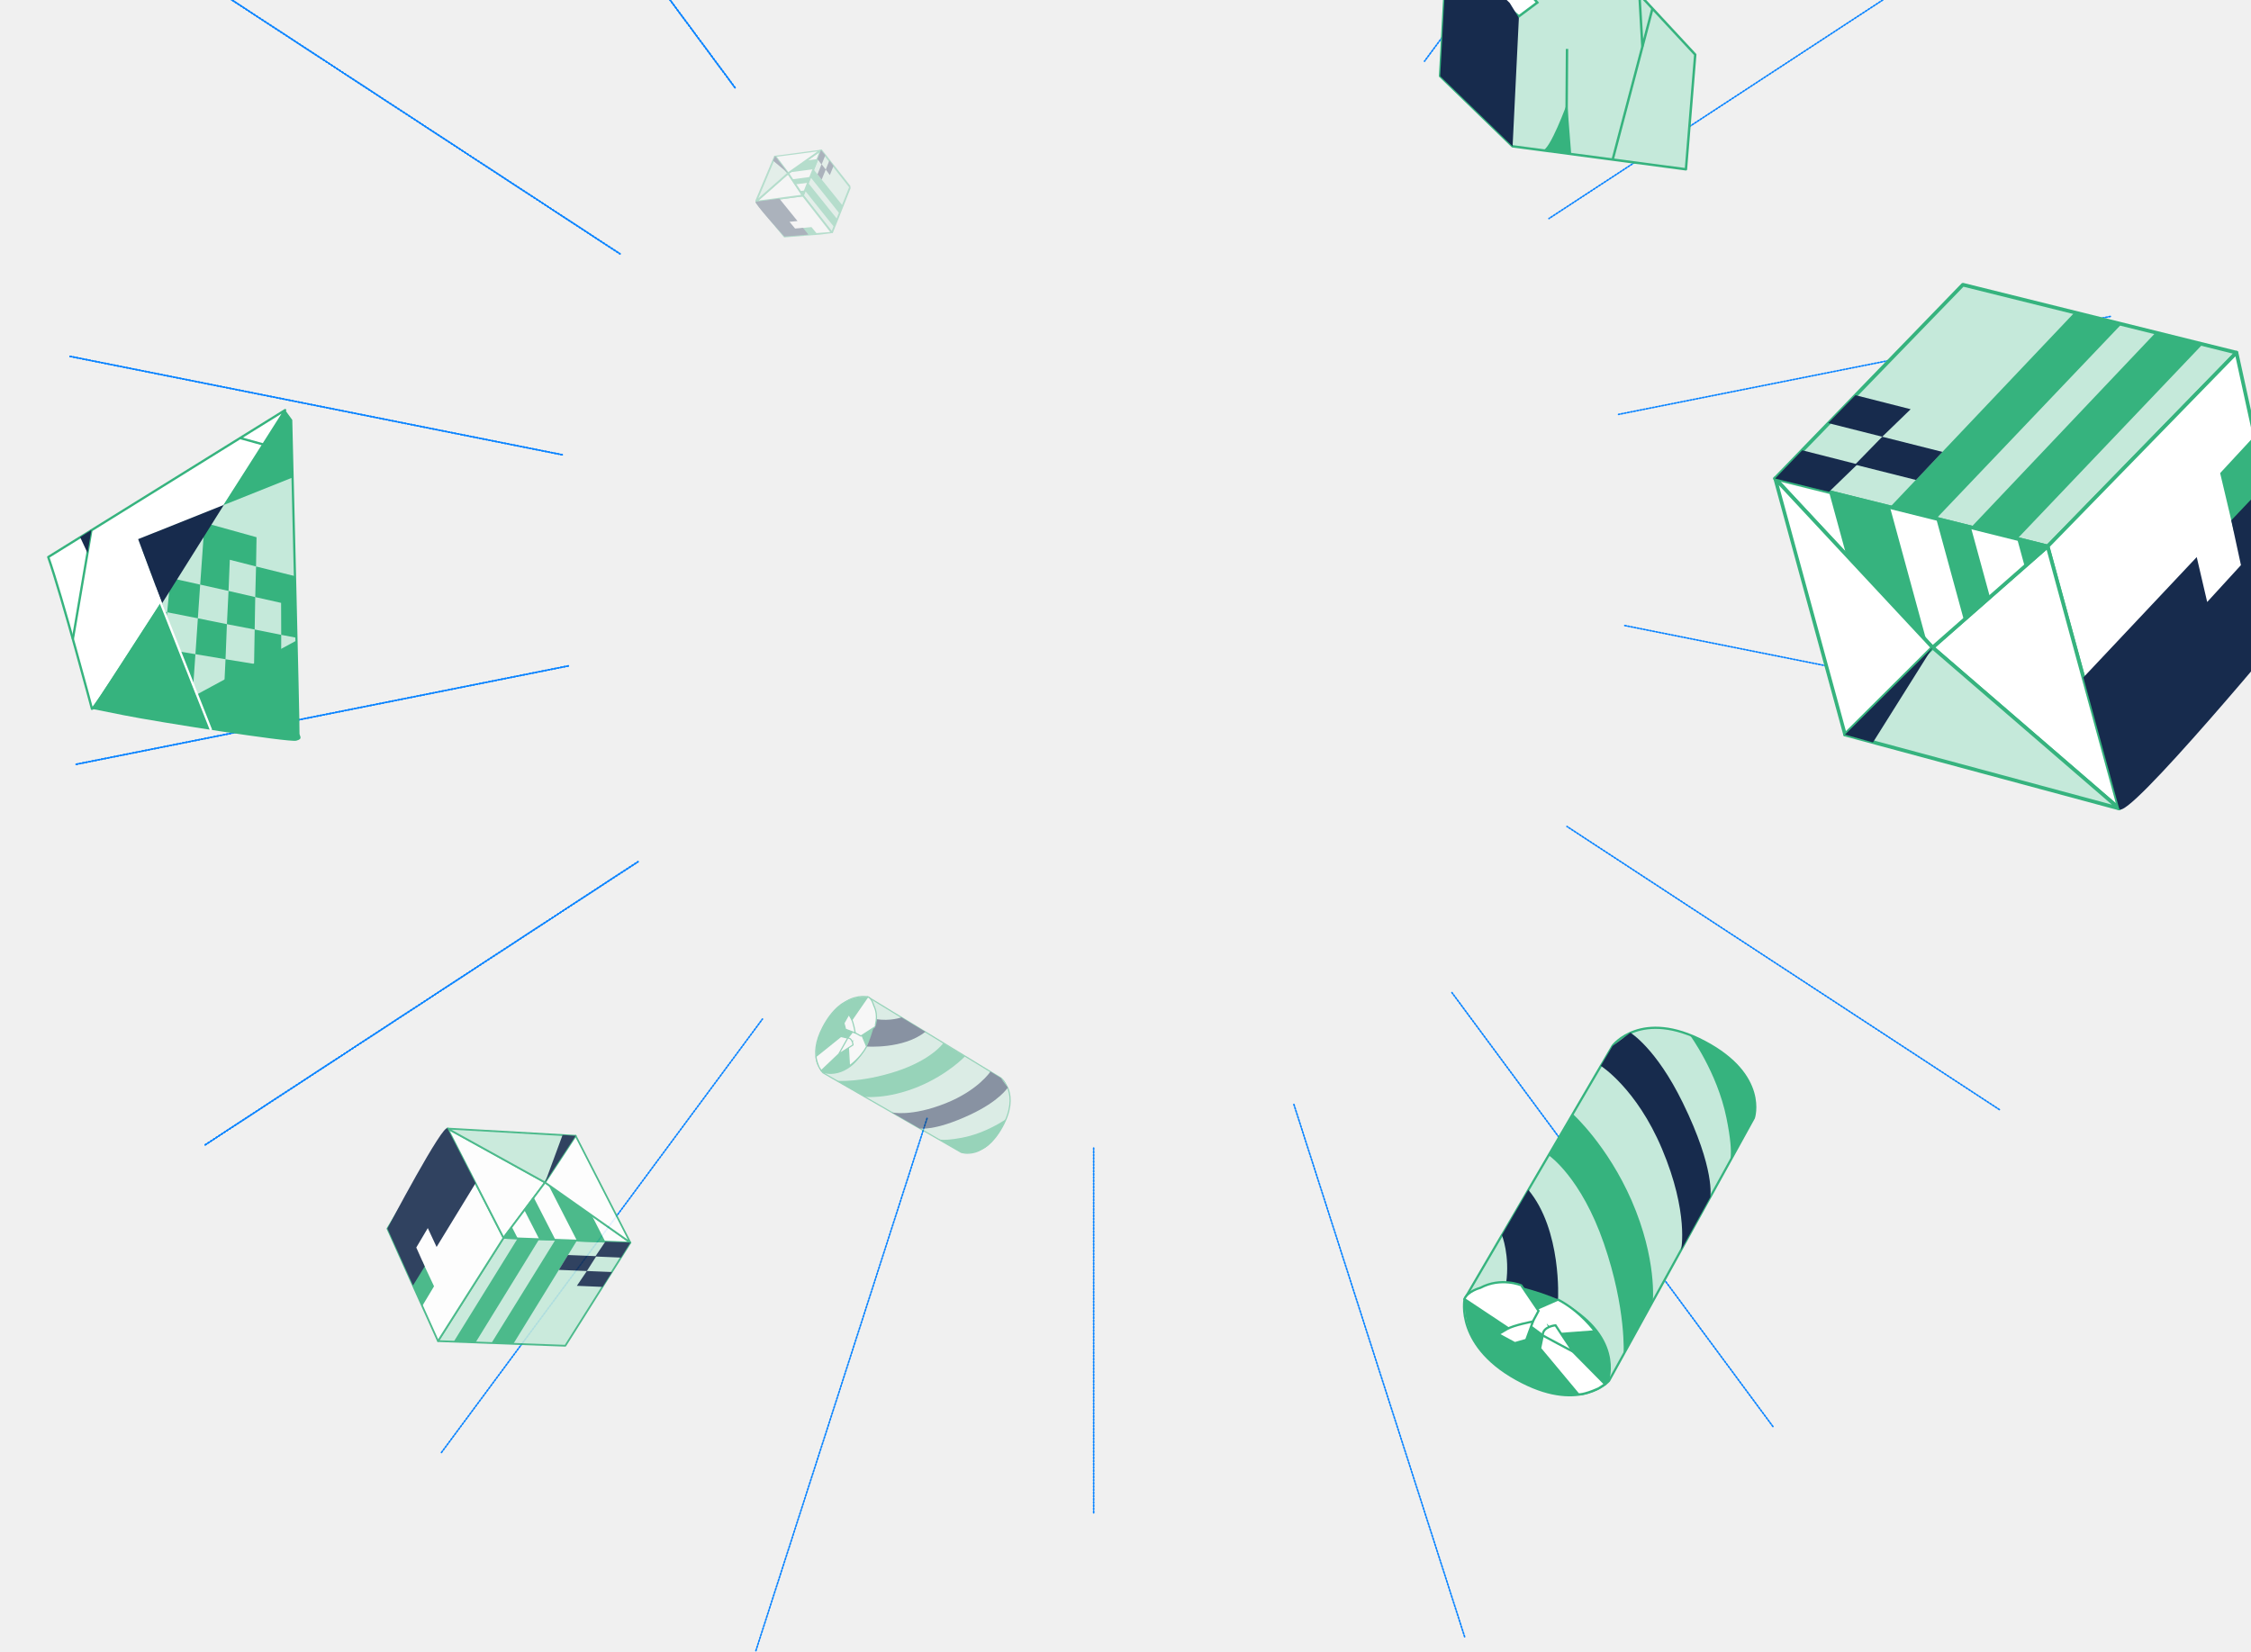
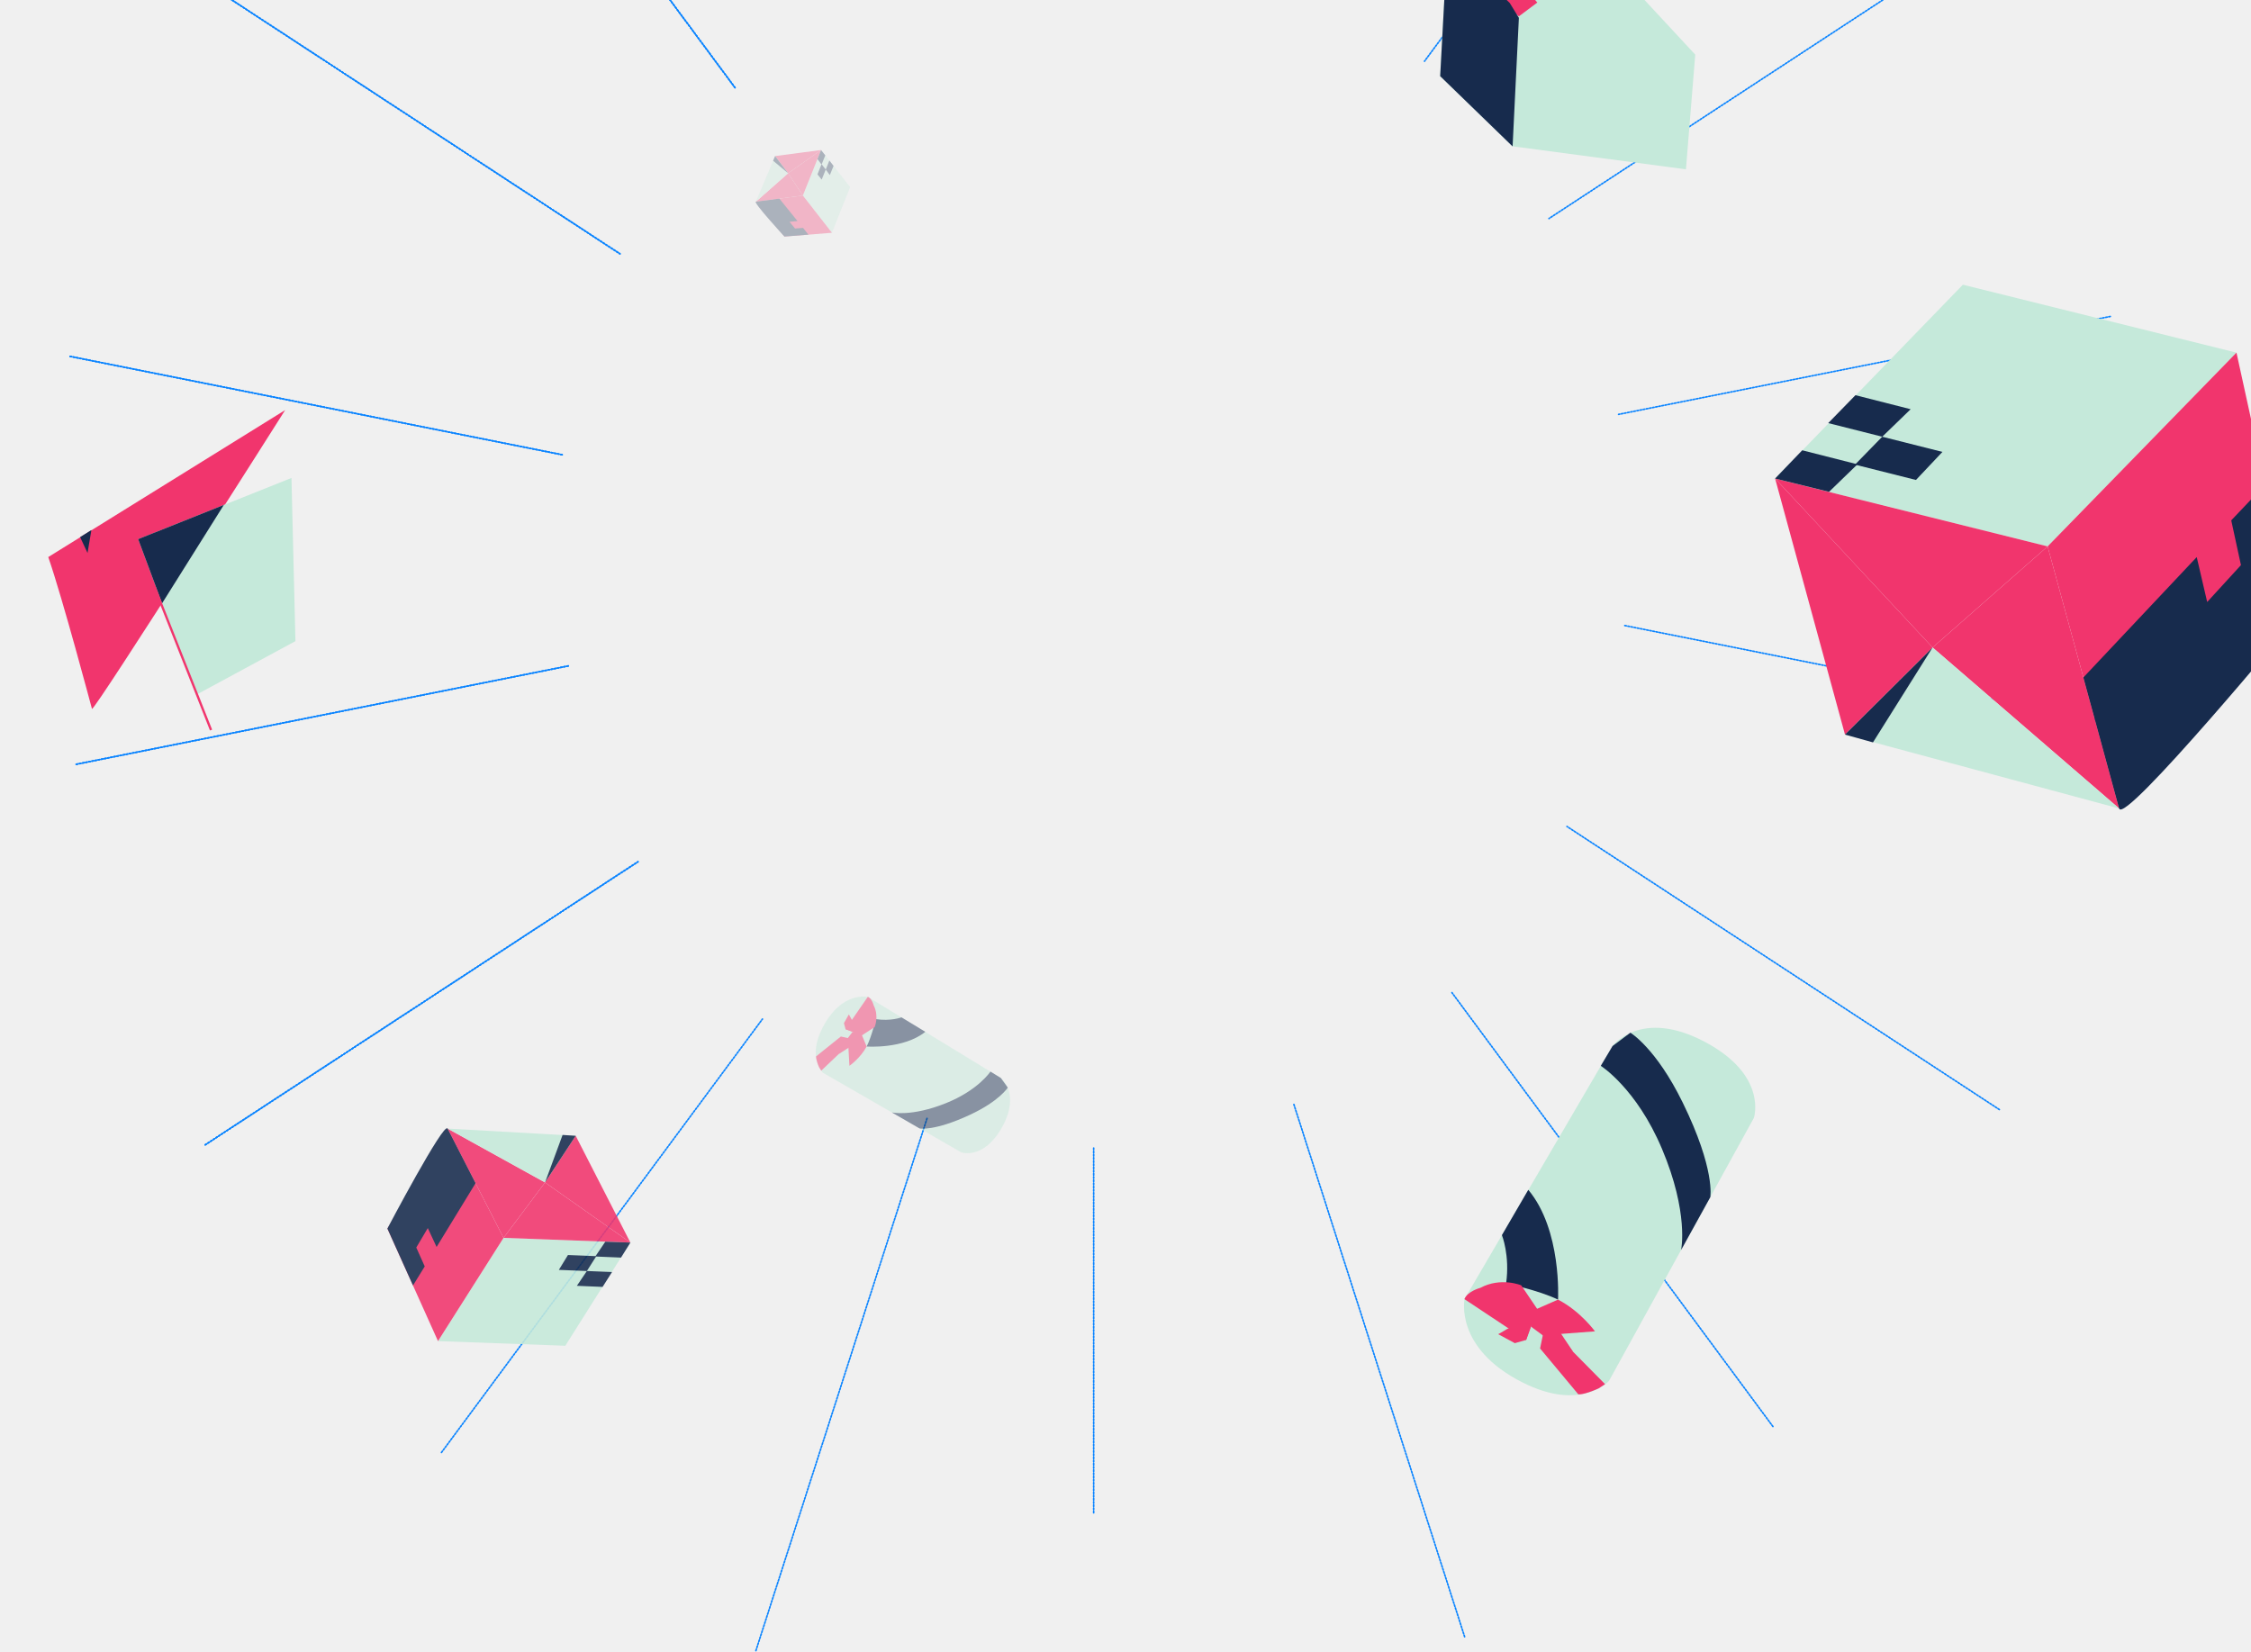
<svg xmlns="http://www.w3.org/2000/svg" width="1413" height="1037" viewBox="0 0 1413 1037" fill="none">
  <path d="M128.813 718.732L400.472 541.011" stroke="#0a84ff" stroke-miterlimit="10" stroke-linecap="round" stroke-dasharray="1 1" />
  <path d="M47.855 479.828L356.78 418.062" stroke="#0a84ff" stroke-miterlimit="10" stroke-linecap="round" stroke-dasharray="1 1" />
  <path d="M44 223.734L352.925 285.5" stroke="#0a84ff" stroke-miterlimit="10" stroke-linecap="round" stroke-dasharray="1 1" />
  <path d="M117.503 -18.375L389.163 159.347" stroke="#0a84ff" stroke-miterlimit="10" stroke-linecap="round" stroke-dasharray="1 1" />
  <path d="M259.63 -217.365L461.383 55.044" stroke="#0a84ff" stroke-miterlimit="10" stroke-linecap="round" stroke-dasharray="1 1" />
  <path d="M1095.68 -233.681L894.188 38.437" stroke="#0a84ff" stroke-miterlimit="10" stroke-linecap="round" stroke-dasharray="1 1" />
  <path d="M1243.72 -40.518L972.318 137.204" stroke="#0a84ff" stroke-miterlimit="10" stroke-linecap="round" stroke-dasharray="1 1" />
  <path d="M1324.68 198.679L1016.01 260.153" stroke="#0a84ff" stroke-miterlimit="10" stroke-linecap="round" stroke-dasharray="1 1" />
  <path d="M1328.79 454.48L1019.87 392.715" stroke="#0a84ff" stroke-miterlimit="10" stroke-linecap="round" stroke-dasharray="1 1" />
  <path d="M1255.03 696.59L983.627 518.868" stroke="#0a84ff" stroke-miterlimit="10" stroke-linecap="round" stroke-dasharray="1 1" />
  <path d="M1112.9 895.579L911.409 623.17" stroke="#0a84ff" stroke-miterlimit="10" stroke-linecap="round" stroke-dasharray="1 1" />
  <path d="M919.374 1027.56L812.201 693.385" stroke="#0a84ff" stroke-miterlimit="10" stroke-linecap="round" stroke-dasharray="1 1" />
  <path d="M686.524 949.771L686.524 720.771" stroke="#0a84ff" stroke-miterlimit="10" stroke-linecap="round" stroke-dasharray="1 1" />
  <path d="M474.491 1036.3L581.921 702.125" stroke="#0a84ff" stroke-miterlimit="10" stroke-linecap="round" stroke-dasharray="1 1" />
  <path d="M277.107 911.895L478.602 639.777" stroke="#0a84ff" stroke-miterlimit="10" stroke-linecap="round" stroke-dasharray="1 1" />
  <path d="M128.813 718.732L400.472 541.011" stroke="#0a84ff" stroke-miterlimit="10" stroke-linecap="round" stroke-dasharray="1 1" />
  <path d="M47.855 479.828L356.78 418.062" stroke="#0a84ff" stroke-miterlimit="10" stroke-linecap="round" stroke-dasharray="1 1" />
  <path d="M44 223.734L352.925 285.5" stroke="#0a84ff" stroke-miterlimit="10" stroke-linecap="round" stroke-dasharray="1 1" />
  <path d="M117.503 -18.375L389.163 159.347" stroke="#0a84ff" stroke-miterlimit="10" stroke-linecap="round" stroke-dasharray="1 1" />
  <path d="M259.63 -217.365L461.383 55.044" stroke="#0a84ff" stroke-miterlimit="10" stroke-linecap="round" stroke-dasharray="1 1" />
  <g clip-path="url(#clip0_34_2069)">
-     <path d="M1114.27 300.424L1232.14 178.735L1403.88 221.388L1285.33 343.039L1114.27 300.424Z" fill="#C5E9DA" stroke="#36B37E" stroke-width="2.291" stroke-miterlimit="10" stroke-linejoin="round" />
-     <path d="M1285.33 343.039L1403.88 221.388L1440.51 388.633L1330.23 507.573L1285.33 343.039Z" fill="white" stroke="#36B37E" stroke-width="2.291" stroke-miterlimit="10" stroke-linejoin="round" />
-     <path d="M1285.33 343.038L1213.12 406.489L1330.23 507.572L1285.33 343.038Z" fill="white" stroke="#36B37E" stroke-width="2.291" stroke-miterlimit="10" stroke-linejoin="round" />
-     <path d="M1213.12 406.49L1114.27 300.424L1285.33 343.039L1213.12 406.49Z" fill="white" stroke="#36B37E" stroke-width="2.291" stroke-miterlimit="10" stroke-linejoin="round" />
-     <path d="M1330.23 507.573L1158.14 461.18L1213.12 406.49L1330.23 507.573Z" fill="#C5E9DA" stroke="#36B37E" stroke-width="2.291" stroke-miterlimit="10" stroke-linejoin="round" />
-     <path d="M1114.27 300.424L1158.14 461.18L1213.12 406.49L1114.27 300.424Z" fill="white" stroke="#36B37E" stroke-width="2.291" stroke-miterlimit="10" stroke-linejoin="round" />
+     <path d="M1114.27 300.424L1232.14 178.735L1403.88 221.388L1285.33 343.039L1114.27 300.424Z" fill="#C5E9DA" stroke="##00ddff" stroke-width="2.291" stroke-miterlimit="10" stroke-linejoin="round" />
+     <path d="M1285.33 343.039L1403.88 221.388L1440.51 388.633L1330.23 507.573L1285.33 343.039Z" fill="#f1356d" stroke="##00ddff" stroke-width="2.291" stroke-miterlimit="10" stroke-linejoin="round" />
+     <path d="M1285.33 343.038L1213.12 406.489L1330.23 507.572L1285.33 343.038Z" fill="#f1356d" stroke="##00ddff" stroke-width="2.291" stroke-miterlimit="10" stroke-linejoin="round" />
+     <path d="M1213.12 406.49L1114.27 300.424L1285.33 343.039L1213.12 406.49Z" fill="#f1356d" stroke="##00ddff" stroke-width="2.291" stroke-miterlimit="10" stroke-linejoin="round" />
+     <path d="M1330.23 507.573L1158.14 461.18L1213.12 406.49L1330.23 507.573Z" fill="#C5E9DA" stroke="##00ddff" stroke-width="2.291" stroke-miterlimit="10" stroke-linejoin="round" />
+     <path d="M1114.27 300.424L1158.14 461.18L1213.12 406.49L1114.27 300.424Z" fill="#f1356d" stroke="##00ddff" stroke-width="2.291" stroke-miterlimit="10" stroke-linejoin="round" />
    <path d="M1249.12 374.792L1270.98 355.747L1249.12 374.792Z" fill="#644DF2" />
-     <path d="M1266.23 338.329L1270.98 355.748L1285.33 343.039L1266.23 338.329Z" fill="#36B37E" />
-     <path d="M1266.23 338.329L1382.61 216.145L1353.11 208.861L1237.21 331.141L1266.23 338.329Z" fill="#36B37E" />
-     <path d="M1215.4 325.592L1331.78 203.408L1302.28 196.124L1186.38 318.404L1215.4 325.592Z" fill="#36B37E" />
-     <path d="M1215.4 325.592L1233.04 390.23L1249.12 374.792L1237.21 331.14L1215.4 325.592Z" fill="#36B37E" />
-     <path d="M1186.38 318.404L1209.28 402.35L1158.89 348.23L1148.12 308.775L1186.38 318.404Z" fill="#36B37E" />
+     <path d="M1266.23 338.329L1270.98 355.748L1285.33 343.039L1266.23 338.329Z" fill="##00ddff" />
+     <path d="M1266.23 338.329L1382.61 216.145L1353.11 208.861L1237.21 331.141L1266.23 338.329Z" fill="##00ddff" />
+     <path d="M1215.4 325.592L1331.78 203.408L1302.28 196.124L1186.38 318.404L1215.4 325.592Z" fill="##00ddff" />
+     <path d="M1215.4 325.592L1233.04 390.23L1249.12 374.792L1237.21 331.14L1215.4 325.592Z" fill="##00ddff" />
+     <path d="M1186.38 318.404L1209.28 402.35L1158.89 348.23L1148.12 308.775L1186.38 318.404Z" fill="##00ddff" />
    <path d="M1148.12 308.775L1165.96 291.506L1131.31 282.697L1114.27 300.424L1148.12 308.775Z" fill="#172B4D" />
    <path d="M1202.69 301.326L1219.3 283.713L1181.52 274.179L1164.43 291.697L1202.69 301.326Z" fill="#172B4D" />
    <path d="M1181.52 274.179L1199.36 256.909L1164.71 248.1L1147.62 265.618L1181.52 274.179Z" fill="#172B4D" />
    <path d="M1208.52 411.127L1213.12 406.49L1175.71 466.081L1158.14 461.18L1208.52 411.127Z" fill="#172B4D" />
-     <path d="M1415.4 273.492L1393.63 297.021L1402.45 334.301L1423.65 311.154L1415.4 273.492Z" fill="#36B37E" />
+     <path d="M1415.4 273.492L1393.63 297.021L1402.45 334.301L1423.65 311.154L1415.4 273.492Z" fill="##00ddff" />
    <path d="M1400.6 326.688L1406.69 354.791L1385.5 377.938L1378.93 349.739L1307.78 425.305C1307.78 425.305 1327.25 496.659 1330.23 507.572C1333.2 518.485 1440.56 388.842 1440.56 388.842L1421.97 304.171L1400.6 326.688Z" fill="#172B4D" />
  </g>
  <g opacity="0.88">
    <g clip-path="url(#clip1_34_2069)">
-       <path d="M395.707 780.102L354.867 844.873L274.941 841.953L316.087 777.135L395.707 780.102Z" fill="#C5E9DA" stroke="#36B37E" stroke-width="1.113" stroke-miterlimit="10" stroke-linejoin="round" />
-       <path d="M316.088 777.134L274.941 841.953L243.213 771.376L280.949 708.525L316.088 777.134Z" fill="white" stroke="#36B37E" stroke-width="1.113" stroke-miterlimit="10" stroke-linejoin="round" />
-       <path d="M316.088 777.134L342.135 742.364L280.949 708.525L316.088 777.134Z" fill="white" stroke="#36B37E" stroke-width="1.113" stroke-miterlimit="10" stroke-linejoin="round" />
-       <path d="M342.135 742.364L395.707 780.102L316.088 777.134L342.135 742.364Z" fill="white" stroke="#36B37E" stroke-width="1.113" stroke-miterlimit="10" stroke-linejoin="round" />
-       <path d="M280.949 708.525L361.375 713.068L342.135 742.364L280.949 708.525Z" fill="#C5E9DA" stroke="#36B37E" stroke-width="1.113" stroke-miterlimit="10" stroke-linejoin="round" />
-       <path d="M395.707 780.102L361.375 713.068L342.135 742.364L395.707 780.102Z" fill="white" stroke="#36B37E" stroke-width="1.113" stroke-miterlimit="10" stroke-linejoin="round" />
+       <path d="M395.707 780.102L354.867 844.873L274.941 841.953L316.087 777.135L395.707 780.102Z" fill="#C5E9DA" stroke="##00ddff" stroke-width="1.113" stroke-miterlimit="10" stroke-linejoin="round" />
+       <path d="M316.088 777.134L274.941 841.953L243.213 771.376L280.949 708.525L316.088 777.134Z" fill="#f1356d" stroke="##00ddff" stroke-width="1.113" stroke-miterlimit="10" stroke-linejoin="round" />
+       <path d="M316.088 777.134L342.135 742.364L280.949 708.525L316.088 777.134Z" fill="#f1356d" stroke="##00ddff" stroke-width="1.113" stroke-miterlimit="10" stroke-linejoin="round" />
+       <path d="M342.135 742.364L395.707 780.102L316.088 777.134L342.135 742.364Z" fill="#f1356d" stroke="##00ddff" stroke-width="1.113" stroke-miterlimit="10" stroke-linejoin="round" />
+       <path d="M280.949 708.525L361.375 713.068L342.135 742.364L280.949 708.525Z" fill="#C5E9DA" stroke="##00ddff" stroke-width="1.113" stroke-miterlimit="10" stroke-linejoin="round" />
+       <path d="M395.707 780.102L361.375 713.068L342.135 742.364L395.707 780.102Z" fill="#f1356d" stroke="##00ddff" stroke-width="1.113" stroke-miterlimit="10" stroke-linejoin="round" />
      <path d="M329.155 759.727L321.253 770.181L329.155 759.727Z" fill="#644DF2" />
-       <path d="M324.973 777.444L321.253 770.181L316.088 777.135L324.973 777.444Z" fill="#36B37E" />
-       <path d="M324.973 777.444L284.838 842.296L298.562 842.779L338.478 777.929L324.973 777.444Z" fill="#36B37E" />
-       <path d="M348.639 778.359L308.504 843.211L322.228 843.694L362.144 778.844L348.639 778.359Z" fill="#36B37E" />
-       <path d="M348.64 778.358L334.835 751.405L329.155 759.727L338.478 777.929L348.64 778.358Z" fill="#36B37E" />
-       <path d="M362.144 778.844L344.216 743.839L371.533 763.099L379.959 779.551L362.144 778.844Z" fill="#36B37E" />
+       <path d="M324.973 777.444L321.253 770.181L316.088 777.135L324.973 777.444Z" fill="##00ddff" />
+       <path d="M324.973 777.444L284.838 842.296L298.562 842.779L338.478 777.929L324.973 777.444Z" fill="##00ddff" />
+       <path d="M348.639 778.359L308.504 843.211L322.228 843.694L362.144 778.844L348.639 778.359Z" fill="##00ddff" />
+       <path d="M348.64 778.358L334.835 751.405L329.155 759.727L338.478 777.929L348.64 778.358Z" fill="##00ddff" />
+       <path d="M362.144 778.844L344.216 743.839L371.533 763.099L379.959 779.551L362.144 778.844Z" fill="##00ddff" />
      <path d="M379.96 779.551L373.673 788.846L389.818 789.525L395.707 780.102L379.96 779.551Z" fill="#172B4D" />
      <path d="M356.515 787.912L350.801 797.246L368.397 797.955L374.331 788.619L356.515 787.912Z" fill="#172B4D" />
      <path d="M368.397 797.955L362.111 807.25L378.256 807.93L384.189 798.594L368.397 797.955Z" fill="#172B4D" />
      <path d="M343.738 739.886L342.135 742.364L353.147 712.532L361.375 713.068L343.738 739.886Z" fill="#172B4D" />
-       <path d="M265.011 819.975L272.454 807.547L265.09 791.876L257.865 804.082L265.011 819.975Z" fill="#36B37E" />
+       <path d="M265.011 819.975L272.454 807.547L265.09 791.876L257.865 804.082L265.011 819.975Z" fill="##00ddff" />
      <path d="M266.616 795.07L261.312 783.205L268.538 770.999L274.061 782.862L298.518 742.83C298.518 742.83 283.28 713.076 280.949 708.525C278.618 703.975 243.168 771.288 243.168 771.288L259.256 807.014L266.616 795.07Z" fill="#172B4D" />
    </g>
  </g>
  <g opacity="0.32">
    <g clip-path="url(#clip2_34_2069)">
-       <path d="M515.39 94.19L533.644 117.444L522.213 146.129L503.981 122.757L515.39 94.19Z" fill="#C5E9DA" stroke="#36B37E" stroke-width="1.113" stroke-miterlimit="10" stroke-linejoin="round" />
-       <path d="M503.981 122.757L522.213 146.128L492.432 148.509L474.474 126.633L503.981 122.757Z" fill="white" stroke="#36B37E" stroke-width="1.113" stroke-miterlimit="10" stroke-linejoin="round" />
-       <path d="M503.981 122.756L494.717 108.774L474.474 126.632L503.981 122.756Z" fill="white" stroke="#36B37E" stroke-width="1.113" stroke-miterlimit="10" stroke-linejoin="round" />
-       <path d="M494.717 108.774L515.39 94.189L503.981 122.757L494.717 108.774Z" fill="white" stroke="#36B37E" stroke-width="1.113" stroke-miterlimit="10" stroke-linejoin="round" />
-       <path d="M474.474 126.633L486.56 97.977L494.717 108.774L474.474 126.633Z" fill="#C5E9DA" stroke="#36B37E" stroke-width="1.113" stroke-miterlimit="10" stroke-linejoin="round" />
-       <path d="M515.39 94.189L486.56 97.977L494.717 108.774L515.39 94.189Z" fill="white" stroke="#36B37E" stroke-width="1.113" stroke-miterlimit="10" stroke-linejoin="round" />
+       <path d="M515.39 94.19L533.644 117.444L522.213 146.129L503.981 122.757L515.39 94.19Z" fill="#C5E9DA" stroke="##00ddff" stroke-width="1.113" stroke-miterlimit="10" stroke-linejoin="round" />
+       <path d="M503.981 122.757L522.213 146.128L492.432 148.509L474.474 126.633L503.981 122.757Z" fill="#f1356d" stroke="##00ddff" stroke-width="1.113" stroke-miterlimit="10" stroke-linejoin="round" />
+       <path d="M503.981 122.756L494.717 108.774L474.474 126.632L503.981 122.756Z" fill="#f1356d" stroke="##00ddff" stroke-width="1.113" stroke-miterlimit="10" stroke-linejoin="round" />
+       <path d="M494.717 108.774L515.39 94.189L503.981 122.757L494.717 108.774Z" fill="#f1356d" stroke="##00ddff" stroke-width="1.113" stroke-miterlimit="10" stroke-linejoin="round" />
+       <path d="M474.474 126.633L486.56 97.977L494.717 108.774L474.474 126.633Z" fill="#C5E9DA" stroke="##00ddff" stroke-width="1.113" stroke-miterlimit="10" stroke-linejoin="round" />
+       <path d="M515.39 94.189L486.56 97.977L494.717 108.774L515.39 94.189Z" fill="#f1356d" stroke="##00ddff" stroke-width="1.113" stroke-miterlimit="10" stroke-linejoin="round" />
      <path d="M499.346 115.747L502.123 119.976L499.346 115.747Z" fill="#644DF2" />
-       <path d="M505.247 119.565L502.123 119.976L503.981 122.756L505.247 119.565Z" fill="#36B37E" />
-       <path d="M505.246 119.566L523.622 142.574L525.578 137.646L507.175 114.718L505.246 119.566Z" fill="#36B37E" />
-       <path d="M508.649 111.078L527.024 134.087L528.98 129.159L510.578 106.231L508.649 111.078Z" fill="#36B37E" />
-       <path d="M508.649 111.078L497.057 112.601L499.346 115.746L507.175 114.718L508.649 111.078Z" fill="#36B37E" />
-       <path d="M510.577 106.23L495.523 108.208L506.07 100.773L513.146 99.844L510.577 106.23Z" fill="#36B37E" />
+       <path d="M505.247 119.565L502.123 119.976L503.981 122.756L505.247 119.565Z" fill="##00ddff" />
+       <path d="M505.246 119.566L523.622 142.574L525.578 137.646L507.175 114.718L505.246 119.566Z" fill="##00ddff" />
+       <path d="M508.649 111.078L527.024 134.087L528.98 129.159L510.578 106.231L508.649 111.078Z" fill="##00ddff" />
+       <path d="M508.649 111.078L497.057 112.601L499.346 115.746L507.175 114.718L508.649 111.078Z" fill="##00ddff" />
+       <path d="M510.577 106.23L495.523 108.208L506.07 100.773L513.146 99.844L510.577 106.23Z" fill="##00ddff" />
      <path d="M513.146 99.844L515.711 103.336L518.052 97.553L515.39 94.189L513.146 99.844Z" fill="#172B4D" />
      <path d="M513.145 109.455L515.798 112.743L518.338 106.437L515.714 103.068L513.145 109.455Z" fill="#172B4D" />
      <path d="M518.339 106.437L520.903 109.928L523.245 104.146L520.62 100.777L518.339 106.437Z" fill="#172B4D" />
      <path d="M494.024 107.869L494.717 108.774L485.298 100.899L486.56 97.977L494.024 107.869Z" fill="#172B4D" />
-       <path d="M512.932 146.887L509.379 142.568L502.725 143.213L506.226 147.424L512.932 146.887Z" fill="#36B37E" />
+       <path d="M512.932 146.887L509.379 142.568L502.725 143.213L506.226 147.424L512.932 146.887Z" fill="##00ddff" />
      <path d="M504.085 143.073L499.082 143.462L495.581 139.251L500.611 138.781L489.228 124.694C489.228 124.694 476.431 126.375 474.474 126.632C472.517 126.89 492.395 148.514 492.395 148.514L507.473 147.299L504.085 143.073Z" fill="#172B4D" />
    </g>
  </g>
  <g clip-path="url(#clip3_34_2069)">
-     <path d="M30.292 349.725L178.988 257.453C178.988 257.453 59.73 445.868 57.731 445.056C57.731 445.056 39.187 375.239 30.292 349.725Z" fill="white" stroke="#36B37E" stroke-width="1.439" stroke-miterlimit="10" stroke-linejoin="round" />
-     <path d="M178.988 257.453L183.471 263.623C183.471 263.623 188.303 458.183 187.999 460.079C187.695 461.975 190.678 463.808 185.995 465.012C181.312 466.216 98.385 453.184 77.991 449.093C57.731 445.056 57.731 445.056 57.731 445.056L178.988 257.453Z" fill="#36B37E" />
+     <path d="M30.292 349.725L178.988 257.453C178.988 257.453 59.73 445.868 57.731 445.056C57.731 445.056 39.187 375.239 30.292 349.725Z" fill="#f1356d" stroke="##00ddff" stroke-width="1.439" stroke-miterlimit="10" stroke-linejoin="round" />
+     <path d="M178.988 257.453L183.471 263.623C183.471 263.623 188.303 458.183 187.999 460.079C187.695 461.975 190.678 463.808 185.995 465.012C181.312 466.216 98.385 453.184 77.991 449.093C57.731 445.056 57.731 445.056 57.731 445.056L178.988 257.453Z" fill="##00ddff" />
    <path d="M86.736 338.485L123.14 436.215L185.45 402.506L182.954 300.068L86.736 338.485Z" fill="#C5E9DA" />
    <mask id="mask0_34_2069" style="mask-type:alpha" maskUnits="userSpaceOnUse" x="87" y="300" width="99" height="137">
      <path d="M87.216 339.19L123.62 436.92L185.93 403.211L183.434 300.773L87.216 339.19Z" fill="#C5E9DA" />
    </mask>
    <g mask="url(#mask0_34_2069)">
-       <path d="M176.527 398.561L159.871 395.211L159.487 416.8L141.573 413.871L140.431 437.327L159.017 439.752L176.694 442.118L193.463 444.426L192.779 422.404L176.494 419.671L176.527 398.561Z" fill="#36B37E" />
-       <path d="M142.439 391.858L159.871 395.212L160.221 374.852L143.46 370.994L142.439 391.858Z" fill="#36B37E" />
-       <path d="M124.208 388.179L122.671 410.697L141.573 413.872L142.44 391.858L124.208 388.179Z" fill="#36B37E" />
-       <path d="M124.208 388.179L125.658 367.023L107.002 362.861L104.935 384.387L124.208 388.179Z" fill="#36B37E" />
-       <path d="M104.935 384.388L84.809 380.405L81.796 403.878L78.588 428.979L100.378 431.928L120.992 434.711L122.671 410.698L102.727 407.41L104.935 384.388Z" fill="#36B37E" />
-       <path d="M222.013 407.411L220.672 388.538L206.607 385.309L191.821 381.943L191.334 363.262L176.39 359.52L160.725 355.642L160.221 374.852L176.448 378.493L176.527 398.562L192.384 401.586L192.779 422.405L208.344 425L207.465 404.607L222.013 407.411Z" fill="#36B37E" />
-       <path d="M204.982 349.546L190.867 345.676L191.334 363.261L205.824 366.974L204.982 349.546Z" fill="#36B37E" />
-       <path d="M144.26 351.437L160.725 355.641L161.037 337.285L145.135 332.844L128.378 328.211L127.074 347.096L125.658 367.023L143.46 370.993L144.26 351.437Z" fill="#36B37E" />
-       <path d="M109.035 342.563L90.195 337.705L87.546 358.374L107.002 362.861L109.035 342.563Z" fill="#36B37E" />
-       <path d="M66.915 353.72L63.374 376.201L84.809 380.405L87.546 358.374L66.915 353.72Z" fill="#36B37E" />
+       <path d="M176.527 398.561L159.871 395.211L159.487 416.8L141.573 413.871L140.431 437.327L159.017 439.752L176.694 442.118L193.463 444.426L192.779 422.404L176.494 419.671L176.527 398.561Z" fill="##00ddff" />
+       <path d="M142.439 391.858L159.871 395.212L160.221 374.852L143.46 370.994L142.439 391.858Z" fill="##00ddff" />
+       <path d="M124.208 388.179L122.671 410.697L141.573 413.872L142.44 391.858L124.208 388.179Z" fill="##00ddff" />
+       <path d="M124.208 388.179L125.658 367.023L107.002 362.861L104.935 384.387L124.208 388.179Z" fill="##00ddff" />
+       <path d="M104.935 384.388L84.809 380.405L81.796 403.878L78.588 428.979L100.378 431.928L120.992 434.711L122.671 410.698L102.727 407.41L104.935 384.388Z" fill="##00ddff" />
+       <path d="M222.013 407.411L220.672 388.538L206.607 385.309L191.821 381.943L191.334 363.262L176.39 359.52L160.725 355.642L160.221 374.852L176.448 378.493L176.527 398.562L192.384 401.586L192.779 422.405L208.344 425L207.465 404.607L222.013 407.411Z" fill="##00ddff" />
+       <path d="M204.982 349.546L190.867 345.676L191.334 363.261L205.824 366.974L204.982 349.546Z" fill="##00ddff" />
+       <path d="M144.26 351.437L160.725 355.641L161.037 337.285L145.135 332.844L128.378 328.211L127.074 347.096L125.658 367.023L143.46 370.993L144.26 351.437Z" fill="##00ddff" />
+       <path d="M109.035 342.563L90.195 337.705L87.546 358.374L107.002 362.861L109.035 342.563Z" fill="##00ddff" />
+       <path d="M66.915 353.72L63.374 376.201L84.809 380.405L87.546 358.374L66.915 353.72Z" fill="##00ddff" />
    </g>
    <path d="M86.736 338.485L140.509 316.996L101.751 378.755L86.736 338.485Z" fill="#172B4D" />
-     <path d="M57.373 332.769L45.728 401.194" stroke="#36B37E" stroke-width="1.439" stroke-miterlimit="10" stroke-linejoin="round" />
+     <path d="M57.373 332.769L45.728 401.194" stroke="##00ddff" stroke-width="1.439" stroke-miterlimit="10" stroke-linejoin="round" />
    <path d="M54.944 347.159L50.294 337.194L57.373 332.769L54.944 347.159Z" fill="#172B4D" />
-     <path d="M150.728 275.018L165.11 278.997" stroke="#36B37E" stroke-width="1.439" stroke-miterlimit="10" stroke-linejoin="round" />
-     <path d="M97.022 368.603L132.48 458.338" stroke="white" stroke-width="1.439" stroke-miterlimit="10" stroke-linejoin="round" />
+     <path d="M150.728 275.018L165.11 278.997" stroke="##00ddff" stroke-width="1.439" stroke-miterlimit="10" stroke-linejoin="round" />
+     <path d="M97.022 368.603L132.48 458.338" stroke="#f1356d" stroke-width="1.439" stroke-miterlimit="10" stroke-linejoin="round" />
  </g>
  <g clip-path="url(#clip4_34_2069)">
-     <path d="M1058.3 106.296L949.432 91.854L903.976 47.756L910.009 -63.621L924.795 -84.928L957.777 -80.316L1064.14 34.294L1058.3 106.296Z" fill="#C5E9DA" stroke="#36B37E" stroke-width="1.517" stroke-miterlimit="10" stroke-linejoin="round" />
-     <path d="M986.28 96.748L983.764 64.727C983.764 64.727 972.766 94.939 968.192 94.349C963.492 93.673 986.28 96.748 986.28 96.748Z" fill="#36B37E" />
-     <path d="M1012.3 100.221L1037.25 5.478" stroke="#36B37E" stroke-width="1.517" stroke-miterlimit="10" />
-     <path d="M1030.96 29.173L1029.09 -3.51" stroke="#36B37E" stroke-width="1.517" stroke-miterlimit="10" />
-     <path d="M909.495 -40.196L953.99 -11.296L965.004 1.6L953.453 10.243L908.71 -26.253L909.495 -40.196Z" fill="white" stroke="#36B37E" stroke-width="1.517" />
-     <path d="M983.322 80.129L983.655 30.701" stroke="#36B37E" stroke-width="1.517" stroke-miterlimit="10" />
+     <path d="M1058.3 106.296L949.432 91.854L903.976 47.756L910.009 -63.621L924.795 -84.928L957.777 -80.316L1064.14 34.294L1058.3 106.296Z" fill="#C5E9DA" stroke="##00ddff" stroke-width="1.517" stroke-miterlimit="10" stroke-linejoin="round" />
+     <path d="M986.28 96.748L983.764 64.727C983.764 64.727 972.766 94.939 968.192 94.349C963.492 93.673 986.28 96.748 986.28 96.748Z" fill="##00ddff" />
+     <path d="M1012.3 100.221L1037.25 5.478" stroke="##00ddff" stroke-width="1.517" stroke-miterlimit="10" />
+     <path d="M1030.96 29.173L1029.09 -3.51" stroke="##00ddff" stroke-width="1.517" stroke-miterlimit="10" />
+     <path d="M909.495 -40.196L953.99 -11.296L965.004 1.6L953.453 10.243L908.71 -26.253L909.495 -40.196Z" fill="#f1356d" stroke="##00ddff" stroke-width="1.517" />
+     <path d="M983.322 80.129L983.655 30.701" stroke="##00ddff" stroke-width="1.517" stroke-miterlimit="10" />
    <path d="M921.147 -23.939L908.272 -30.658L904.031 47.81L949.487 91.908L953.433 11.204L947.717 1.884L921.147 -23.939Z" fill="#172B4D" />
  </g>
  <g opacity="0.48" clip-path="url(#clip5_34_2069)">
-     <path d="M544.805 625.853L628.36 676.82C628.36 676.82 640.732 686.566 629.099 707.557C617.466 728.548 603.373 723.457 603.373 723.457L516.596 673.513C516.596 673.513 506.313 664.044 516.625 644.624C528.555 622.038 544.805 625.853 544.805 625.853Z" fill="#C5E9DA" stroke="#36B37E" stroke-width="0.737" stroke-miterlimit="10" />
-     <path d="M544.805 625.852C544.805 625.852 556.647 633.114 544.013 657.015C532.14 679.402 516.596 673.513 516.596 673.513C516.596 673.513 506.608 663.207 516.625 644.624C526.643 626.041 538.666 625.71 544.805 625.852Z" fill="#36B37E" />
+     <path d="M544.805 625.853L628.36 676.82C628.36 676.82 640.732 686.566 629.099 707.557C617.466 728.548 603.373 723.457 603.373 723.457L516.596 673.513C516.596 673.513 506.313 664.044 516.625 644.624C528.555 622.038 544.805 625.853 544.805 625.853Z" fill="#C5E9DA" stroke="##00ddff" stroke-width="0.737" stroke-miterlimit="10" />
+     <path d="M544.805 625.852C544.805 625.852 556.647 633.114 544.013 657.015C532.14 679.402 516.596 673.513 516.596 673.513C516.596 673.513 506.608 663.207 516.625 644.624C526.643 626.041 538.666 625.71 544.805 625.852Z" fill="##00ddff" />
    <path d="M621.728 672.74C621.728 672.74 614.001 684.502 593.66 692.629C572.086 701.268 559.799 698.378 559.799 698.378L577.23 708.442C577.23 708.442 586.378 710.374 608.929 699.848C627.339 691.273 632.597 682.812 632.597 682.812L628.259 676.791L621.728 672.74Z" fill="#172B4D" />
-     <path d="M592.106 654.934C592.106 654.934 584.626 665.466 562.497 672.643C540.369 679.821 525.179 678.535 525.179 678.535L542.61 688.6C542.61 688.6 556.733 690.392 576.674 682.15C595.154 674.463 605.705 663.244 605.705 663.244L595.015 656.694L592.106 654.934Z" fill="#36B37E" />
+     <path d="M592.106 654.934C592.106 654.934 584.626 665.466 562.497 672.643C540.369 679.821 525.179 678.535 525.179 678.535L542.61 688.6C542.61 688.6 556.733 690.392 576.674 682.15C595.154 674.463 605.705 663.244 605.705 663.244L595.015 656.694L592.106 654.934Z" fill="##00ddff" />
    <path d="M544.013 657.015C544.013 657.015 567.201 658.764 580.83 647.781L565.88 638.702C565.88 638.702 559.061 641.292 549.733 639.796C549.733 639.796 547.276 650.582 544.013 657.015Z" fill="#172B4D" />
-     <path d="M535.159 647.851L532.217 651.665L533.201 669.135C533.201 669.135 539.967 664.471 544.012 657.016L540.425 648.392L535.159 647.851Z" fill="white" stroke="#36B37E" stroke-width="0.737" stroke-miterlimit="10" />
-     <path d="M548.422 631.178C548.422 631.178 547.422 626.932 544.77 625.789L530.734 646.088C530.734 646.088 535.618 647.766 536.833 648.441C538.084 649.181 540.378 650.439 540.378 650.439L548.985 644.84C549.02 644.905 551.97 638.056 548.422 631.178Z" fill="white" stroke="#36B37E" stroke-width="0.737" stroke-miterlimit="10" />
-     <path d="M631.436 702.646C631.436 702.646 618.907 711.506 603.623 714.312C589.419 716.943 588.107 714.721 588.107 714.721L603.373 723.457C603.373 723.457 609.895 725.662 618.064 720.642C626.233 715.623 631.436 702.646 631.436 702.646Z" fill="#36B37E" />
-     <path d="M536.868 648.505C536.868 648.505 535.774 641.955 534.462 639.734C533.15 637.512 532.858 636.832 532.858 636.832L529.754 642.335L530.769 646.152L536.868 648.505Z" fill="white" stroke="#36B37E" stroke-width="0.737" stroke-miterlimit="10" />
-     <path d="M532.153 651.701L527.825 650.725L512.312 663.17C512.312 663.17 511.914 664.737 514.142 669.987L515.519 672.173L533.892 654.696C533.827 654.732 534.348 652.171 532.153 651.701Z" fill="white" stroke="#36B37E" stroke-width="0.737" stroke-miterlimit="10" />
-     <path d="M532.152 651.701C532.152 651.701 526.405 661.864 526.627 661.657C526.849 661.45 535.463 656.016 535.463 656.016C535.463 656.016 535.151 651.643 532.152 651.701Z" fill="white" stroke="#36B37E" stroke-width="0.737" stroke-miterlimit="10" />
+     <path d="M535.159 647.851L532.217 651.665L533.201 669.135C533.201 669.135 539.967 664.471 544.012 657.016L540.425 648.392L535.159 647.851Z" fill="#f1356d" stroke="##00ddff" stroke-width="0.737" stroke-miterlimit="10" />
+     <path d="M548.422 631.178C548.422 631.178 547.422 626.932 544.77 625.789L530.734 646.088C530.734 646.088 535.618 647.766 536.833 648.441C538.084 649.181 540.378 650.439 540.378 650.439L548.985 644.84C549.02 644.905 551.97 638.056 548.422 631.178Z" fill="#f1356d" stroke="##00ddff" stroke-width="0.737" stroke-miterlimit="10" />
+     <path d="M631.436 702.646C631.436 702.646 618.907 711.506 603.623 714.312C589.419 716.943 588.107 714.721 588.107 714.721L603.373 723.457C603.373 723.457 609.895 725.662 618.064 720.642C626.233 715.623 631.436 702.646 631.436 702.646Z" fill="##00ddff" />
+     <path d="M536.868 648.505C536.868 648.505 535.774 641.955 534.462 639.734C533.15 637.512 532.858 636.832 532.858 636.832L529.754 642.335L530.769 646.152L536.868 648.505Z" fill="#f1356d" stroke="##00ddff" stroke-width="0.737" stroke-miterlimit="10" />
+     <path d="M532.153 651.701L527.825 650.725L512.312 663.17C512.312 663.17 511.914 664.737 514.142 669.987L515.519 672.173L533.892 654.696C533.827 654.732 534.348 652.171 532.153 651.701Z" fill="#f1356d" stroke="##00ddff" stroke-width="0.737" stroke-miterlimit="10" />
+     <path d="M532.152 651.701C532.152 651.701 526.405 661.864 526.627 661.657C526.849 661.45 535.463 656.016 535.463 656.016C535.463 656.016 535.151 651.643 532.152 651.701Z" fill="#f1356d" stroke="##00ddff" stroke-width="0.737" stroke-miterlimit="10" />
  </g>
  <g clip-path="url(#clip6_34_2069)">
-     <path d="M919.353 815.519L1012.29 656.525C1012.29 656.525 1030.19 632.904 1070.09 654.049C1110 675.195 1100.92 701.889 1100.92 701.889L1010.01 866.909C1010.01 866.909 992.562 886.59 955.663 867.873C912.749 846.226 919.353 815.519 919.353 815.519Z" fill="#C5E9DA" stroke="#36B37E" stroke-width="1.386" stroke-miterlimit="10" />
-     <path d="M919.354 815.518C919.354 815.518 932.598 792.985 978.011 815.911C1020.55 837.457 1010.02 866.909 1010.02 866.909C1010.02 866.909 990.979 886.064 955.664 867.873C920.349 849.682 919.302 827.074 919.354 815.518Z" fill="#36B37E" />
+     <path d="M919.353 815.519L1012.29 656.525C1012.29 656.525 1030.19 632.904 1070.09 654.049C1110 675.195 1100.92 701.889 1100.92 701.889L1010.01 866.909C1010.01 866.909 992.562 886.59 955.663 867.873C912.749 846.226 919.353 815.519 919.353 815.519Z" fill="#C5E9DA" stroke="##00ddff" stroke-width="1.386" stroke-miterlimit="10" />
+     <path d="M919.354 815.518C919.354 815.518 932.598 792.985 978.011 815.911C1020.55 837.457 1010.02 866.909 1010.02 866.909C1010.02 866.909 990.979 886.064 955.664 867.873C920.349 849.682 919.302 827.074 919.354 815.518Z" fill="##00ddff" />
    <path d="M1004.85 669.146C1004.85 669.146 1027.25 683.267 1043.26 721.25C1060.27 761.533 1055.27 784.753 1055.27 784.753L1073.59 751.603C1073.59 751.603 1076.9 734.324 1056.3 692.269C1039.52 657.935 1023.42 648.342 1023.42 648.342L1012.24 656.715L1004.85 669.146Z" fill="#172B4D" />
-     <path d="M972.398 725.503C972.398 725.503 992.475 739.205 1006.76 780.583C1021.04 821.961 1019.16 850.584 1019.16 850.584L1037.48 817.434C1037.48 817.434 1040.35 790.802 1024.14 753.577C1009.03 719.08 987.552 699.624 987.552 699.624L975.606 719.969L972.398 725.503Z" fill="#36B37E" />
+     <path d="M972.398 725.503C972.398 725.503 992.475 739.205 1006.76 780.583C1021.04 821.961 1019.16 850.584 1019.16 850.584L1037.48 817.434C1037.48 817.434 1040.35 790.802 1024.14 753.577C1009.03 719.08 987.552 699.624 987.552 699.624L975.606 719.969L972.398 725.503Z" fill="##00ddff" />
    <path d="M978.011 815.911C978.011 815.911 980.482 772.223 959.339 746.97L942.785 775.417C942.785 775.417 947.898 788.154 945.414 805.756C945.414 805.756 965.793 809.999 978.011 815.911Z" fill="#172B4D" />
-     <path d="M961.08 832.89L968.36 838.292L1001.19 835.824C1001.19 835.824 992.178 823.26 978.011 815.911L961.912 822.965L961.08 832.89Z" fill="white" stroke="#36B37E" stroke-width="1.386" stroke-miterlimit="10" />
-     <path d="M929.245 808.527C929.245 808.527 921.292 810.557 919.234 815.588L957.919 841.278C957.919 841.278 960.904 832.031 962.132 829.721C963.479 827.342 965.764 822.981 965.764 822.981L954.929 806.986C955.049 806.916 942.059 801.609 929.245 808.527Z" fill="white" stroke="#36B37E" stroke-width="1.386" stroke-miterlimit="10" />
-     <path d="M1060.77 649.826C1060.77 649.826 1077.88 673.084 1083.7 701.741C1089.15 728.37 1085.02 730.917 1085.02 730.917L1100.92 701.888C1100.92 701.888 1104.83 689.541 1095.1 674.349C1085.37 659.157 1060.77 649.826 1060.77 649.826Z" fill="#36B37E" />
-     <path d="M962.252 829.652C962.252 829.652 949.967 831.942 945.834 834.488C941.701 837.034 940.431 837.607 940.431 837.607L950.894 843.253L958.039 841.209L962.252 829.652Z" fill="white" stroke="#36B37E" stroke-width="1.386" stroke-miterlimit="10" />
-     <path d="M968.429 838.411L966.746 846.587L990.708 875.335C990.708 875.335 993.668 876.027 1003.47 871.65L1007.53 868.983L974.003 835.033C974.072 835.153 969.236 834.263 968.429 838.411Z" fill="white" stroke="#36B37E" stroke-width="1.386" stroke-miterlimit="10" />
-     <path d="M968.43 838.411C968.43 838.411 987.753 848.866 987.355 848.456C986.958 848.045 976.432 832.031 976.432 832.031C976.432 832.031 968.215 832.772 968.43 838.411Z" fill="white" stroke="#36B37E" stroke-width="1.386" stroke-miterlimit="10" />
+     <path d="M961.08 832.89L968.36 838.292L1001.19 835.824C1001.19 835.824 992.178 823.26 978.011 815.911L961.912 822.965L961.08 832.89Z" fill="#f1356d" stroke="##00ddff" stroke-width="1.386" stroke-miterlimit="10" />
+     <path d="M929.245 808.527C929.245 808.527 921.292 810.557 919.234 815.588L957.919 841.278C957.919 841.278 960.904 832.031 962.132 829.721C963.479 827.342 965.764 822.981 965.764 822.981L954.929 806.986C955.049 806.916 942.059 801.609 929.245 808.527Z" fill="#f1356d" stroke="##00ddff" stroke-width="1.386" stroke-miterlimit="10" />
+     <path d="M1060.77 649.826C1060.77 649.826 1077.88 673.084 1083.7 701.741C1089.15 728.37 1085.02 730.917 1085.02 730.917L1100.92 701.888C1100.92 701.888 1104.83 689.541 1095.1 674.349C1085.37 659.157 1060.77 649.826 1060.77 649.826Z" fill="##00ddff" />
+     <path d="M962.252 829.652C962.252 829.652 949.967 831.942 945.834 834.488C941.701 837.034 940.431 837.607 940.431 837.607L950.894 843.253L958.039 841.209L962.252 829.652Z" fill="#f1356d" stroke="##00ddff" stroke-width="1.386" stroke-miterlimit="10" />
+     <path d="M968.429 838.411L966.746 846.587L990.708 875.335C990.708 875.335 993.668 876.027 1003.47 871.65L1007.53 868.983L974.003 835.033C974.072 835.153 969.236 834.263 968.429 838.411Z" fill="#f1356d" stroke="##00ddff" stroke-width="1.386" stroke-miterlimit="10" />
+     <path d="M968.43 838.411C968.43 838.411 987.753 848.866 987.355 848.456C986.958 848.045 976.432 832.031 976.432 832.031C976.432 832.031 968.215 832.772 968.43 838.411Z" fill="#f1356d" stroke="##00ddff" stroke-width="1.386" stroke-miterlimit="10" />
  </g>
  <defs>
    <clipPath id="clip0_34_2069">
-       <rect width="302.379" height="345.234" fill="white" transform="translate(1090.2 216.345) rotate(-15.2643)" />
+       <rect width="302.379" height="345.234" fill="#f1356d" transform="translate(1090.2 216.345) rotate(-15.2643)" />
    </clipPath>
    <clipPath id="clip1_34_2069">
-       <rect width="136.667" height="156.036" fill="white" transform="translate(414.162 815.057) rotate(152.88)" />
+       <rect width="136.667" height="156.036" fill="#f1356d" transform="translate(414.162 815.057) rotate(152.88)" />
    </clipPath>
    <clipPath id="clip2_34_2069">
-       <rect width="52.765" height="60.243" fill="white" transform="translate(530.495 92.0137) rotate(82.5164)" />
+       <rect width="52.765" height="60.243" fill="#f1356d" transform="translate(530.495 92.0137) rotate(82.5164)" />
    </clipPath>
    <clipPath id="clip3_34_2069">
-       <rect width="217" height="220.885" fill="white" transform="translate(83.1362 217.736) rotate(22.1095)" />
+       <rect width="217" height="220.885" fill="#f1356d" transform="translate(83.1362 217.736) rotate(22.1095)" />
    </clipPath>
    <clipPath id="clip4_34_2069">
-       <rect width="220.218" height="147.722" fill="white" transform="translate(1029.92 148.649) rotate(-145.241)" />
+       <rect width="220.218" height="147.722" fill="#f1356d" transform="translate(1029.92 148.649) rotate(-145.241)" />
    </clipPath>
    <clipPath id="clip5_34_2069">
-       <rect width="123.408" height="98.358" fill="white" transform="translate(586.087 597.736) rotate(61.0741)" />
+       <rect width="123.408" height="98.358" fill="#f1356d" transform="translate(586.087 597.736) rotate(61.0741)" />
    </clipPath>
    <clipPath id="clip6_34_2069">
-       <rect width="232.215" height="185.079" fill="white" transform="translate(865 738.844) rotate(-30)" />
+       <rect width="232.215" height="185.079" fill="#f1356d" transform="translate(865 738.844) rotate(-30)" />
    </clipPath>
  </defs>
</svg>
